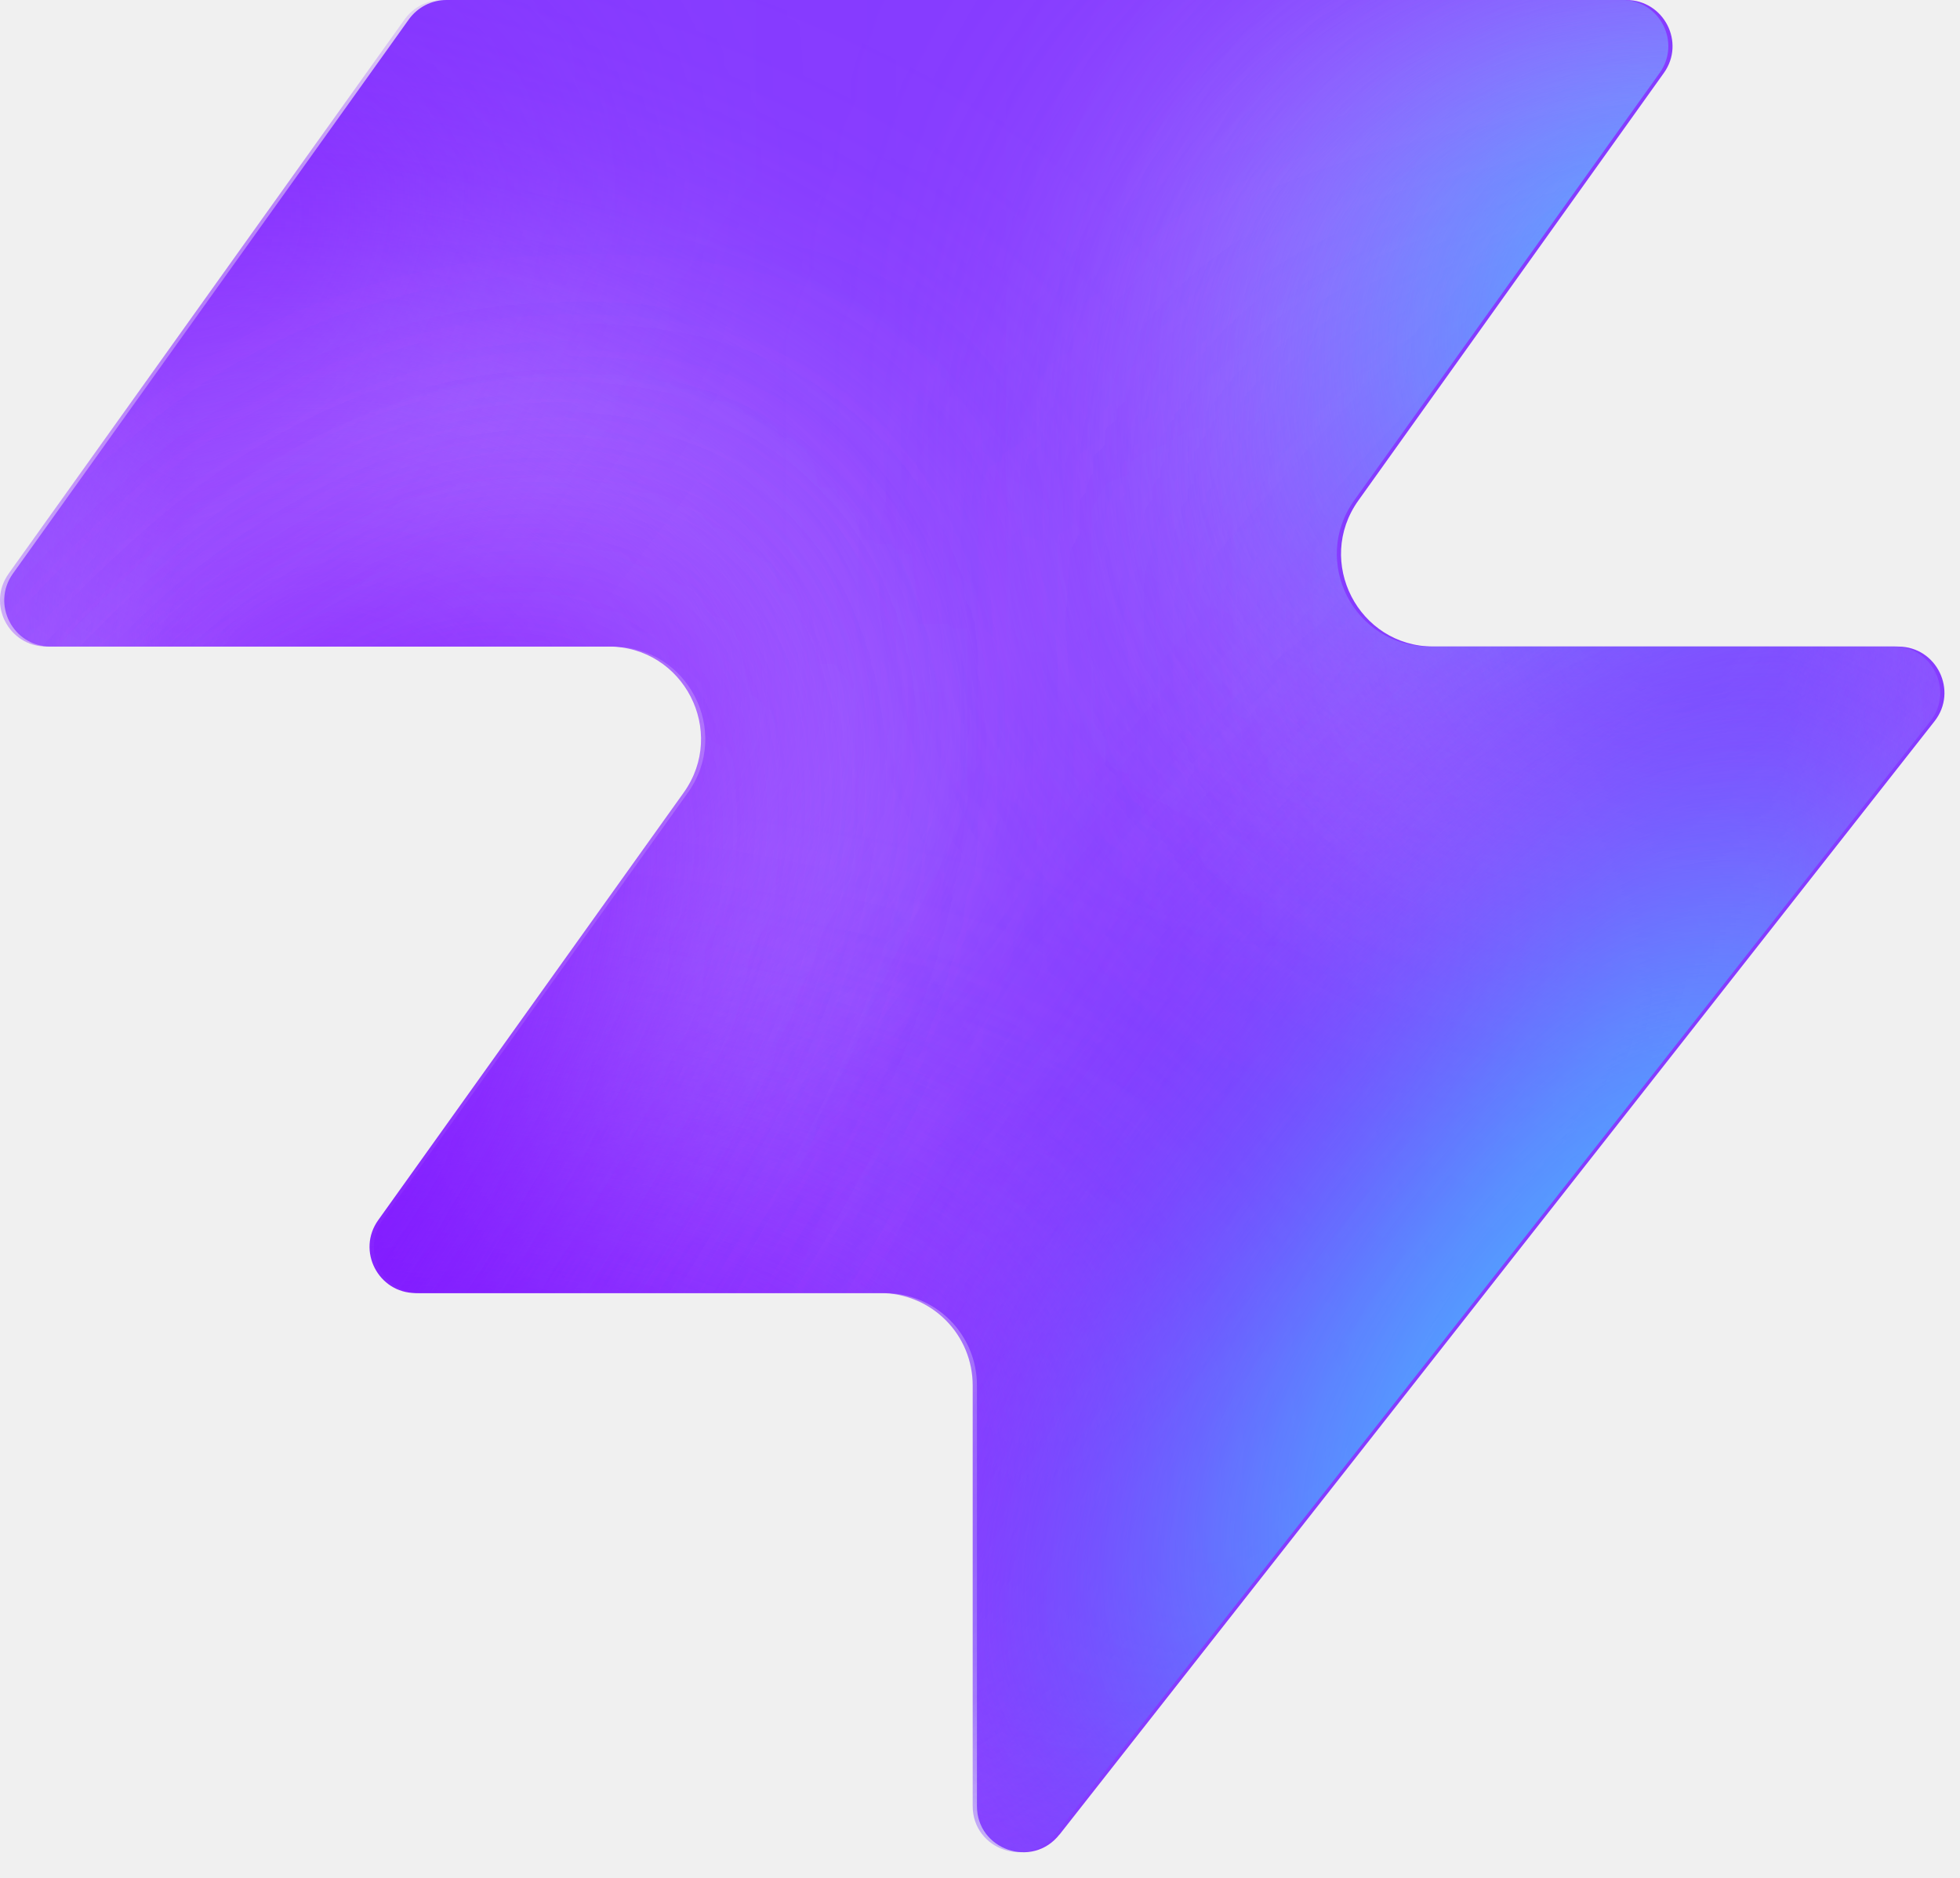
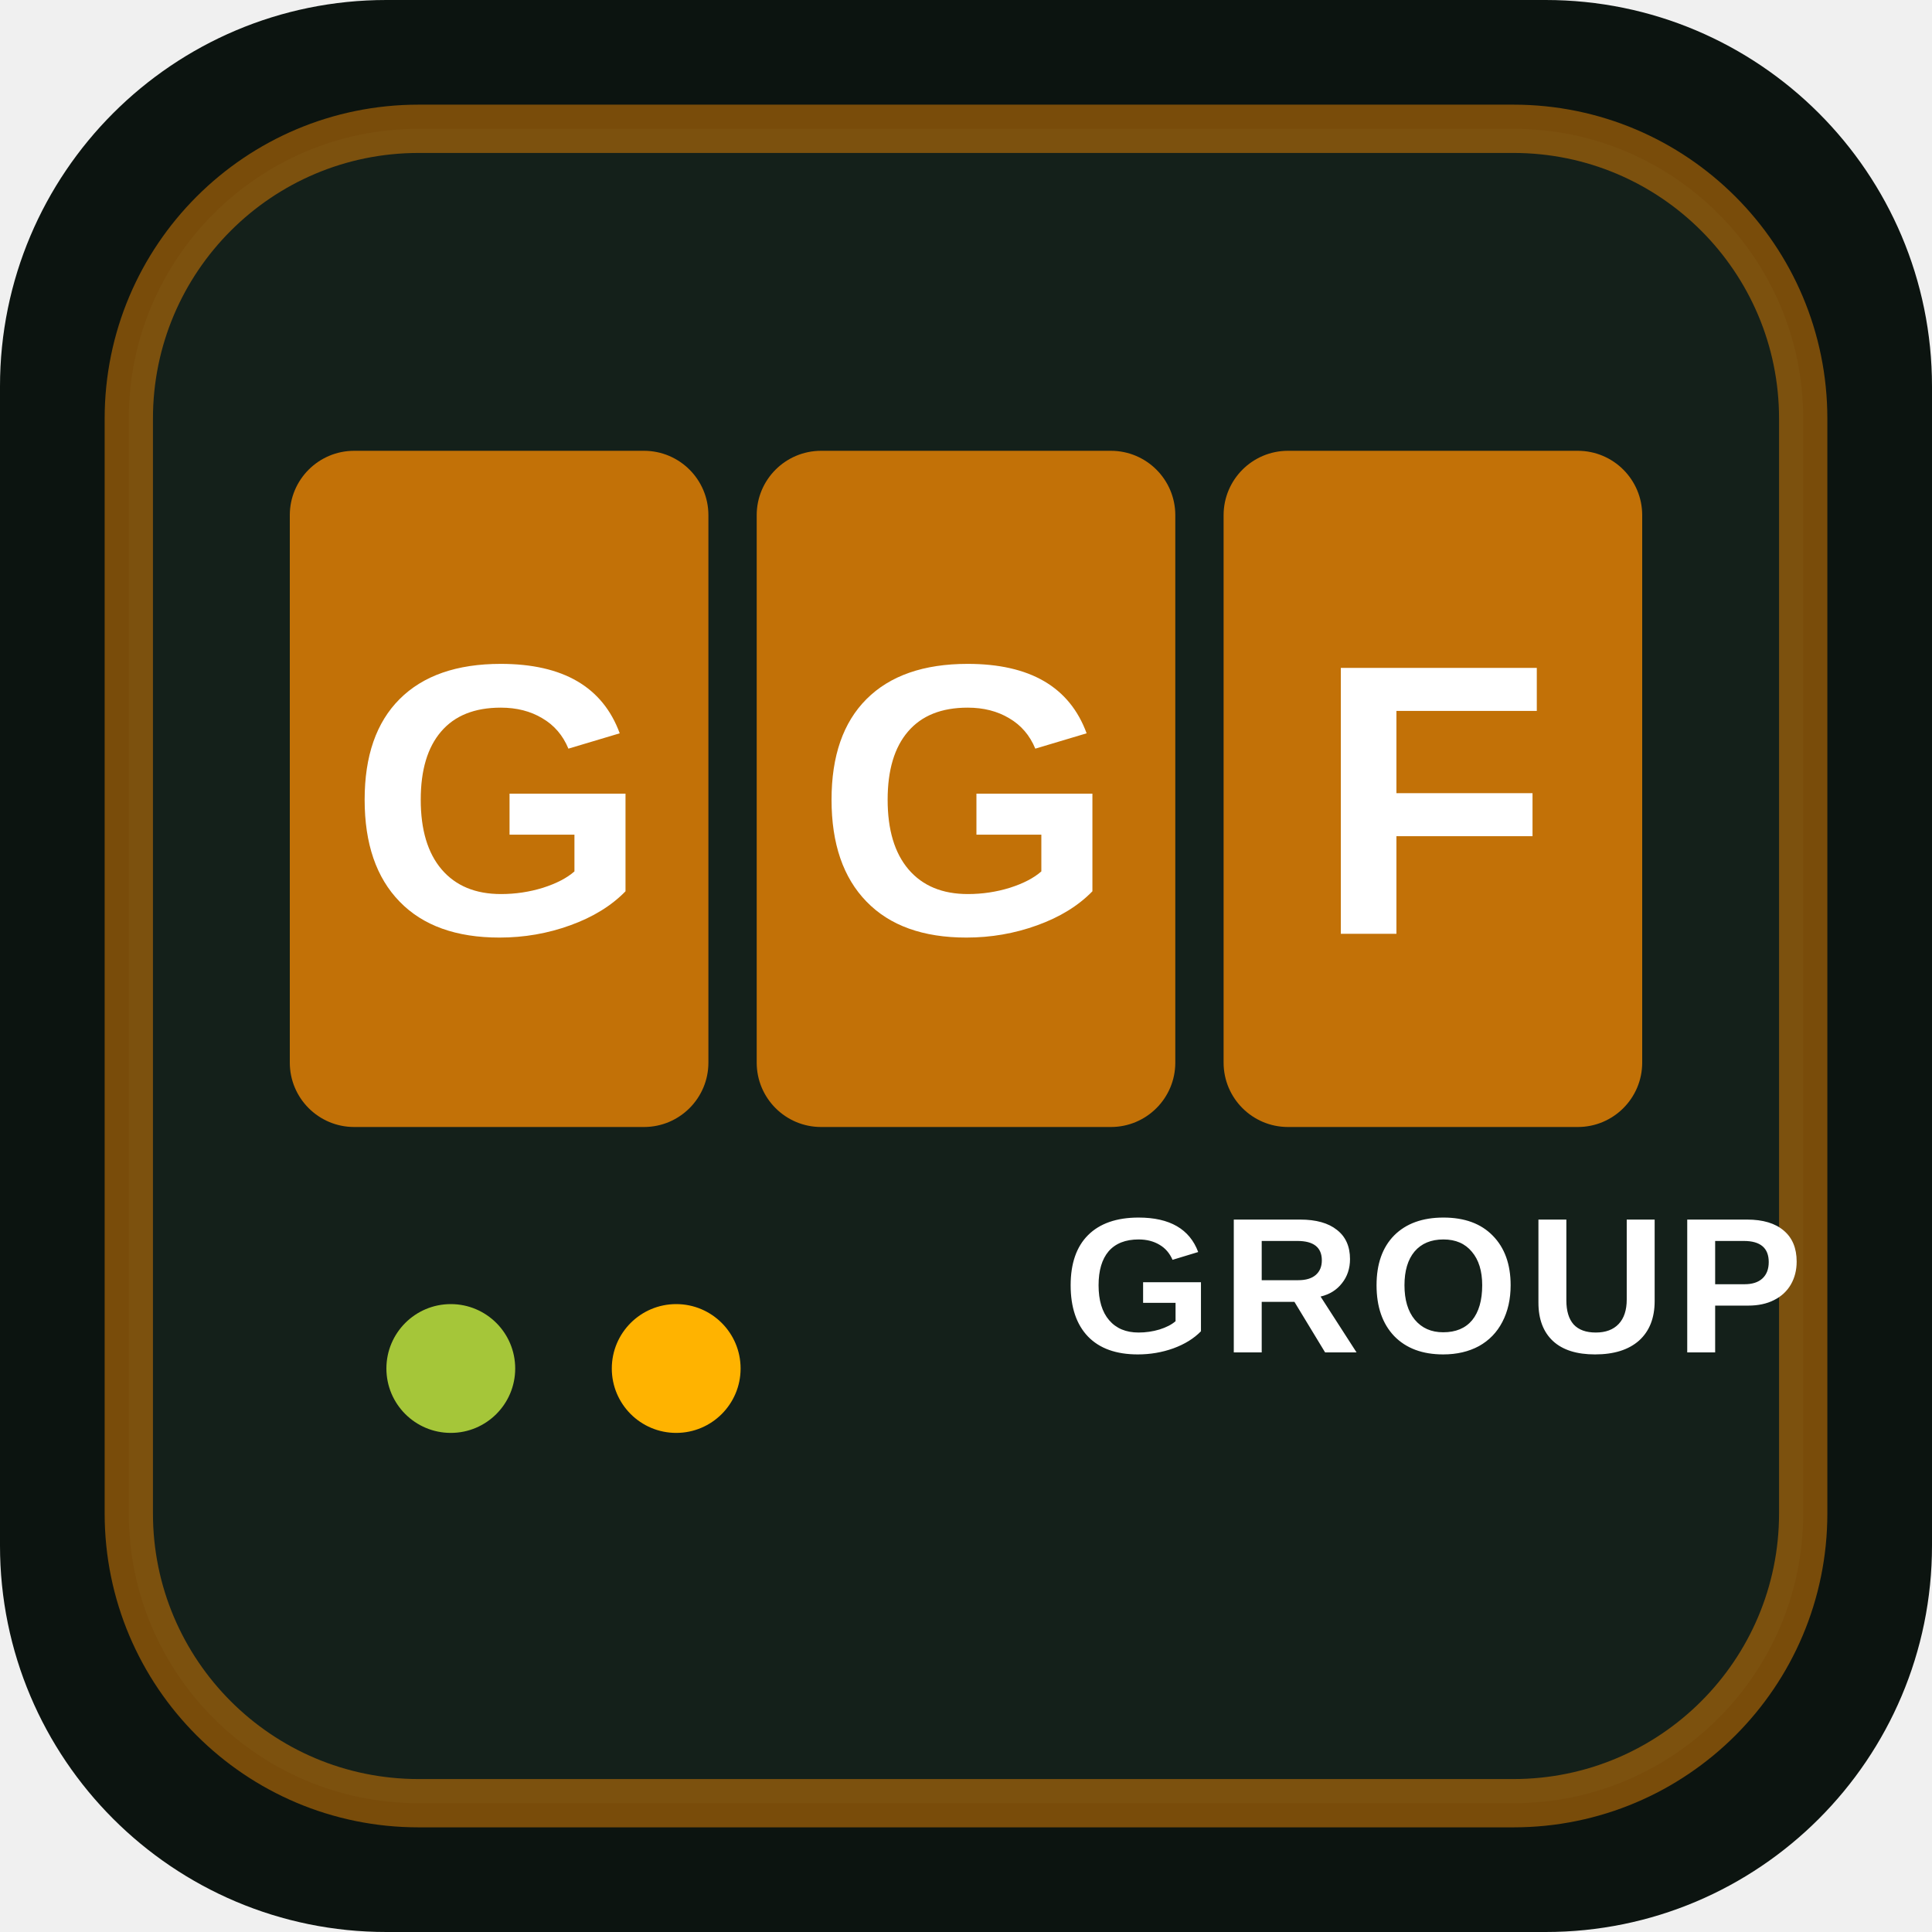
- <svg xmlns="http://www.w3.org/2000/svg" width="48" height="46" fill="none" viewBox="0 0 48 46">
-   <path fill="#863bff" d="M25.946 44.938c-.664.845-2.021.375-2.021-.698V33.937a2.26 2.26 0 0 0-2.262-2.262H10.287c-.92 0-1.456-1.04-.92-1.788l7.48-10.471c1.07-1.497 0-3.578-1.842-3.578H1.237c-.92 0-1.456-1.04-.92-1.788L10.013.474c.214-.297.556-.474.92-.474h28.894c.92 0 1.456 1.04.92 1.788l-7.48 10.471c-1.07 1.498 0 3.579 1.842 3.579h11.377c.943 0 1.473 1.088.89 1.83L25.947 44.94z" style="fill:#863bff;fill:color(display-p3 .525 .23 1);fill-opacity:1" />
-   <mask id="a" width="48" height="46" x="0" y="0" maskUnits="userSpaceOnUse" style="mask-type:alpha">
-     <path fill="#000" d="M25.842 44.938c-.664.844-2.021.375-2.021-.698V33.937a2.26 2.26 0 0 0-2.262-2.262H10.183c-.92 0-1.456-1.04-.92-1.788l7.48-10.471c1.07-1.498 0-3.579-1.842-3.579H1.133c-.92 0-1.456-1.04-.92-1.787L9.91.473c.214-.297.556-.474.92-.474h28.894c.92 0 1.456 1.04.92 1.788l-7.48 10.471c-1.07 1.498 0 3.578 1.842 3.578h11.377c.943 0 1.473 1.088.89 1.832L25.843 44.94z" style="fill:#000;fill-opacity:1" />
-   </mask>
-   <g mask="url(#a)">
-     <g filter="url(#b)">
-       <ellipse cx="5.508" cy="14.704" fill="#ede6ff" rx="5.508" ry="14.704" style="fill:#ede6ff;fill:color(display-p3 .927 .903 1);fill-opacity:1" transform="matrix(.00324 1 1 -.00324 -4.47 31.516)" />
-     </g>
-     <g filter="url(#c)">
-       <ellipse cx="10.399" cy="29.851" fill="#ede6ff" rx="10.399" ry="29.851" style="fill:#ede6ff;fill:color(display-p3 .927 .903 1);fill-opacity:1" transform="matrix(.00324 1 1 -.00324 -39.328 7.883)" />
-     </g>
-     <g filter="url(#d)">
-       <ellipse cx="5.508" cy="30.487" fill="#7e14ff" rx="5.508" ry="30.487" style="fill:#7e14ff;fill:color(display-p3 .492 .077 1);fill-opacity:1" transform="rotate(89.814 -25.913 -14.639)scale(1 -1)" />
-     </g>
-     <g filter="url(#e)">
-       <ellipse cx="5.508" cy="30.599" fill="#7e14ff" rx="5.508" ry="30.599" style="fill:#7e14ff;fill:color(display-p3 .492 .077 1);fill-opacity:1" transform="rotate(89.814 -32.644 -3.334)scale(1 -1)" />
-     </g>
-     <g filter="url(#f)">
-       <ellipse cx="5.508" cy="30.599" fill="#7e14ff" rx="5.508" ry="30.599" style="fill:#7e14ff;fill:color(display-p3 .492 .077 1);fill-opacity:1" transform="matrix(.00324 1 1 -.00324 -34.34 30.47)" />
-     </g>
-     <g filter="url(#g)">
-       <ellipse cx="14.072" cy="22.078" fill="#ede6ff" rx="14.072" ry="22.078" style="fill:#ede6ff;fill:color(display-p3 .927 .903 1);fill-opacity:1" transform="rotate(93.35 24.506 48.493)scale(-1 1)" />
-     </g>
-     <g filter="url(#h)">
-       <ellipse cx="3.47" cy="21.501" fill="#7e14ff" rx="3.47" ry="21.501" style="fill:#7e14ff;fill:color(display-p3 .492 .077 1);fill-opacity:1" transform="rotate(89.009 28.708 47.59)scale(-1 1)" />
-     </g>
-     <g filter="url(#i)">
-       <ellipse cx="3.47" cy="21.501" fill="#7e14ff" rx="3.47" ry="21.501" style="fill:#7e14ff;fill:color(display-p3 .492 .077 1);fill-opacity:1" transform="rotate(89.009 28.708 47.59)scale(-1 1)" />
-     </g>
-     <g filter="url(#j)">
-       <ellipse cx=".387" cy="8.972" fill="#7e14ff" rx="4.407" ry="29.108" style="fill:#7e14ff;fill:color(display-p3 .492 .077 1);fill-opacity:1" transform="rotate(39.51 .387 8.972)" />
-     </g>
-     <g filter="url(#k)">
-       <ellipse cx="47.523" cy="-6.092" fill="#7e14ff" rx="4.407" ry="29.108" style="fill:#7e14ff;fill:color(display-p3 .492 .077 1);fill-opacity:1" transform="rotate(37.892 47.523 -6.092)" />
-     </g>
-     <g filter="url(#l)">
-       <ellipse cx="41.412" cy="6.333" fill="#47bfff" rx="5.971" ry="9.665" style="fill:#47bfff;fill:color(display-p3 .28 .748 1);fill-opacity:1" transform="rotate(37.892 41.412 6.333)" />
-     </g>
-     <g filter="url(#m)">
-       <ellipse cx="-1.879" cy="38.332" fill="#7e14ff" rx="4.407" ry="29.108" style="fill:#7e14ff;fill:color(display-p3 .492 .077 1);fill-opacity:1" transform="rotate(37.892 -1.88 38.332)" />
-     </g>
-     <g filter="url(#n)">
-       <ellipse cx="-1.879" cy="38.332" fill="#7e14ff" rx="4.407" ry="29.108" style="fill:#7e14ff;fill:color(display-p3 .492 .077 1);fill-opacity:1" transform="rotate(37.892 -1.88 38.332)" />
-     </g>
-     <g filter="url(#o)">
-       <ellipse cx="35.651" cy="29.907" fill="#7e14ff" rx="4.407" ry="29.108" style="fill:#7e14ff;fill:color(display-p3 .492 .077 1);fill-opacity:1" transform="rotate(37.892 35.651 29.907)" />
-     </g>
-     <g filter="url(#p)">
-       <ellipse cx="38.418" cy="32.4" fill="#47bfff" rx="5.971" ry="15.297" style="fill:#47bfff;fill:color(display-p3 .28 .748 1);fill-opacity:1" transform="rotate(37.892 38.418 32.4)" />
-     </g>
+ <svg xmlns="http://www.w3.org/2000/svg" viewBox="0 0 120 120" width="100%" height="100%">
+   <rect width="120" height="120" rx="24" fill="#0c1410" />
+   <rect x="8" y="8" width="104" height="104" rx="18" fill="#14201a" stroke="#C27107" stroke-width="3" stroke-opacity="0.6" />
+   <g id="ggf-cubes">
+     <rect x="18" y="28" width="26" height="42" rx="4" fill="#C27107" />
+     <text x="31" y="58" font-family="'Plus Jakarta Sans', Arial, sans-serif" font-weight="900" font-size="24" fill="#ffffff" text-anchor="middle">G</text>
+     <rect x="47" y="28" width="26" height="42" rx="4" fill="#C27107" />
+     <text x="60" y="58" font-family="'Plus Jakarta Sans', Arial, sans-serif" font-weight="900" font-size="24" fill="#ffffff" text-anchor="middle">G</text>
+     <rect x="76" y="28" width="26" height="42" rx="4" fill="#C27107" />
+     <text x="89" y="58" font-family="'Plus Jakarta Sans', Arial, sans-serif" font-weight="900" font-size="24" fill="#ffffff" text-anchor="middle">F</text>
  </g>
-   <defs>
-     <filter id="b" width="60.045" height="41.654" x="-19.77" y="16.149" color-interpolation-filters="sRGB" filterUnits="userSpaceOnUse">
-       <feFlood flood-opacity="0" result="BackgroundImageFix" />
-       <feBlend in="SourceGraphic" in2="BackgroundImageFix" result="shape" />
-       <feGaussianBlur result="effect1_foregroundBlur_2002_17158" stdDeviation="7.659" />
-     </filter>
-     <filter id="c" width="90.34" height="51.437" x="-54.613" y="-7.533" color-interpolation-filters="sRGB" filterUnits="userSpaceOnUse">
-       <feFlood flood-opacity="0" result="BackgroundImageFix" />
-       <feBlend in="SourceGraphic" in2="BackgroundImageFix" result="shape" />
-       <feGaussianBlur result="effect1_foregroundBlur_2002_17158" stdDeviation="7.659" />
-     </filter>
-     <filter id="d" width="79.355" height="29.4" x="-49.64" y="2.03" color-interpolation-filters="sRGB" filterUnits="userSpaceOnUse">
-       <feFlood flood-opacity="0" result="BackgroundImageFix" />
-       <feBlend in="SourceGraphic" in2="BackgroundImageFix" result="shape" />
-       <feGaussianBlur result="effect1_foregroundBlur_2002_17158" stdDeviation="4.596" />
-     </filter>
-     <filter id="e" width="79.579" height="29.4" x="-45.045" y="20.029" color-interpolation-filters="sRGB" filterUnits="userSpaceOnUse">
-       <feFlood flood-opacity="0" result="BackgroundImageFix" />
-       <feBlend in="SourceGraphic" in2="BackgroundImageFix" result="shape" />
-       <feGaussianBlur result="effect1_foregroundBlur_2002_17158" stdDeviation="4.596" />
-     </filter>
-     <filter id="f" width="79.579" height="29.4" x="-43.513" y="21.178" color-interpolation-filters="sRGB" filterUnits="userSpaceOnUse">
-       <feFlood flood-opacity="0" result="BackgroundImageFix" />
-       <feBlend in="SourceGraphic" in2="BackgroundImageFix" result="shape" />
-       <feGaussianBlur result="effect1_foregroundBlur_2002_17158" stdDeviation="4.596" />
-     </filter>
-     <filter id="g" width="74.749" height="58.852" x="15.756" y="-17.901" color-interpolation-filters="sRGB" filterUnits="userSpaceOnUse">
-       <feFlood flood-opacity="0" result="BackgroundImageFix" />
-       <feBlend in="SourceGraphic" in2="BackgroundImageFix" result="shape" />
-       <feGaussianBlur result="effect1_foregroundBlur_2002_17158" stdDeviation="7.659" />
-     </filter>
-     <filter id="h" width="61.377" height="25.362" x="23.548" y="2.284" color-interpolation-filters="sRGB" filterUnits="userSpaceOnUse">
-       <feFlood flood-opacity="0" result="BackgroundImageFix" />
-       <feBlend in="SourceGraphic" in2="BackgroundImageFix" result="shape" />
-       <feGaussianBlur result="effect1_foregroundBlur_2002_17158" stdDeviation="4.596" />
-     </filter>
-     <filter id="i" width="61.377" height="25.362" x="23.548" y="2.284" color-interpolation-filters="sRGB" filterUnits="userSpaceOnUse">
-       <feFlood flood-opacity="0" result="BackgroundImageFix" />
-       <feBlend in="SourceGraphic" in2="BackgroundImageFix" result="shape" />
-       <feGaussianBlur result="effect1_foregroundBlur_2002_17158" stdDeviation="4.596" />
-     </filter>
-     <filter id="j" width="56.045" height="63.649" x="-27.636" y="-22.853" color-interpolation-filters="sRGB" filterUnits="userSpaceOnUse">
-       <feFlood flood-opacity="0" result="BackgroundImageFix" />
-       <feBlend in="SourceGraphic" in2="BackgroundImageFix" result="shape" />
-       <feGaussianBlur result="effect1_foregroundBlur_2002_17158" stdDeviation="4.596" />
-     </filter>
-     <filter id="k" width="54.814" height="64.646" x="20.116" y="-38.415" color-interpolation-filters="sRGB" filterUnits="userSpaceOnUse">
-       <feFlood flood-opacity="0" result="BackgroundImageFix" />
-       <feBlend in="SourceGraphic" in2="BackgroundImageFix" result="shape" />
-       <feGaussianBlur result="effect1_foregroundBlur_2002_17158" stdDeviation="4.596" />
-     </filter>
-     <filter id="l" width="33.541" height="35.313" x="24.641" y="-11.323" color-interpolation-filters="sRGB" filterUnits="userSpaceOnUse">
-       <feFlood flood-opacity="0" result="BackgroundImageFix" />
-       <feBlend in="SourceGraphic" in2="BackgroundImageFix" result="shape" />
-       <feGaussianBlur result="effect1_foregroundBlur_2002_17158" stdDeviation="4.596" />
-     </filter>
-     <filter id="m" width="54.814" height="64.646" x="-29.286" y="6.009" color-interpolation-filters="sRGB" filterUnits="userSpaceOnUse">
-       <feFlood flood-opacity="0" result="BackgroundImageFix" />
-       <feBlend in="SourceGraphic" in2="BackgroundImageFix" result="shape" />
-       <feGaussianBlur result="effect1_foregroundBlur_2002_17158" stdDeviation="4.596" />
-     </filter>
-     <filter id="n" width="54.814" height="64.646" x="-29.286" y="6.009" color-interpolation-filters="sRGB" filterUnits="userSpaceOnUse">
-       <feFlood flood-opacity="0" result="BackgroundImageFix" />
-       <feBlend in="SourceGraphic" in2="BackgroundImageFix" result="shape" />
-       <feGaussianBlur result="effect1_foregroundBlur_2002_17158" stdDeviation="4.596" />
-     </filter>
-     <filter id="o" width="54.814" height="64.646" x="8.244" y="-2.416" color-interpolation-filters="sRGB" filterUnits="userSpaceOnUse">
-       <feFlood flood-opacity="0" result="BackgroundImageFix" />
-       <feBlend in="SourceGraphic" in2="BackgroundImageFix" result="shape" />
-       <feGaussianBlur result="effect1_foregroundBlur_2002_17158" stdDeviation="4.596" />
-     </filter>
-     <filter id="p" width="39.409" height="43.623" x="18.713" y="10.588" color-interpolation-filters="sRGB" filterUnits="userSpaceOnUse">
-       <feFlood flood-opacity="0" result="BackgroundImageFix" />
-       <feBlend in="SourceGraphic" in2="BackgroundImageFix" result="shape" />
-       <feGaussianBlur result="effect1_foregroundBlur_2002_17158" stdDeviation="4.596" />
-     </filter>
-   </defs>
+   <text x="89" y="84" font-family="'Plus Jakarta Sans', Arial, sans-serif" font-weight="800" font-size="12" fill="#ffffff" letter-spacing="0.5" text-anchor="middle">GROUP</text>
+   <circle cx="28" cy="85" r="4" fill="#A5C639" />
+   <circle cx="42" cy="85" r="4" fill="#FFB300" />
</svg>
